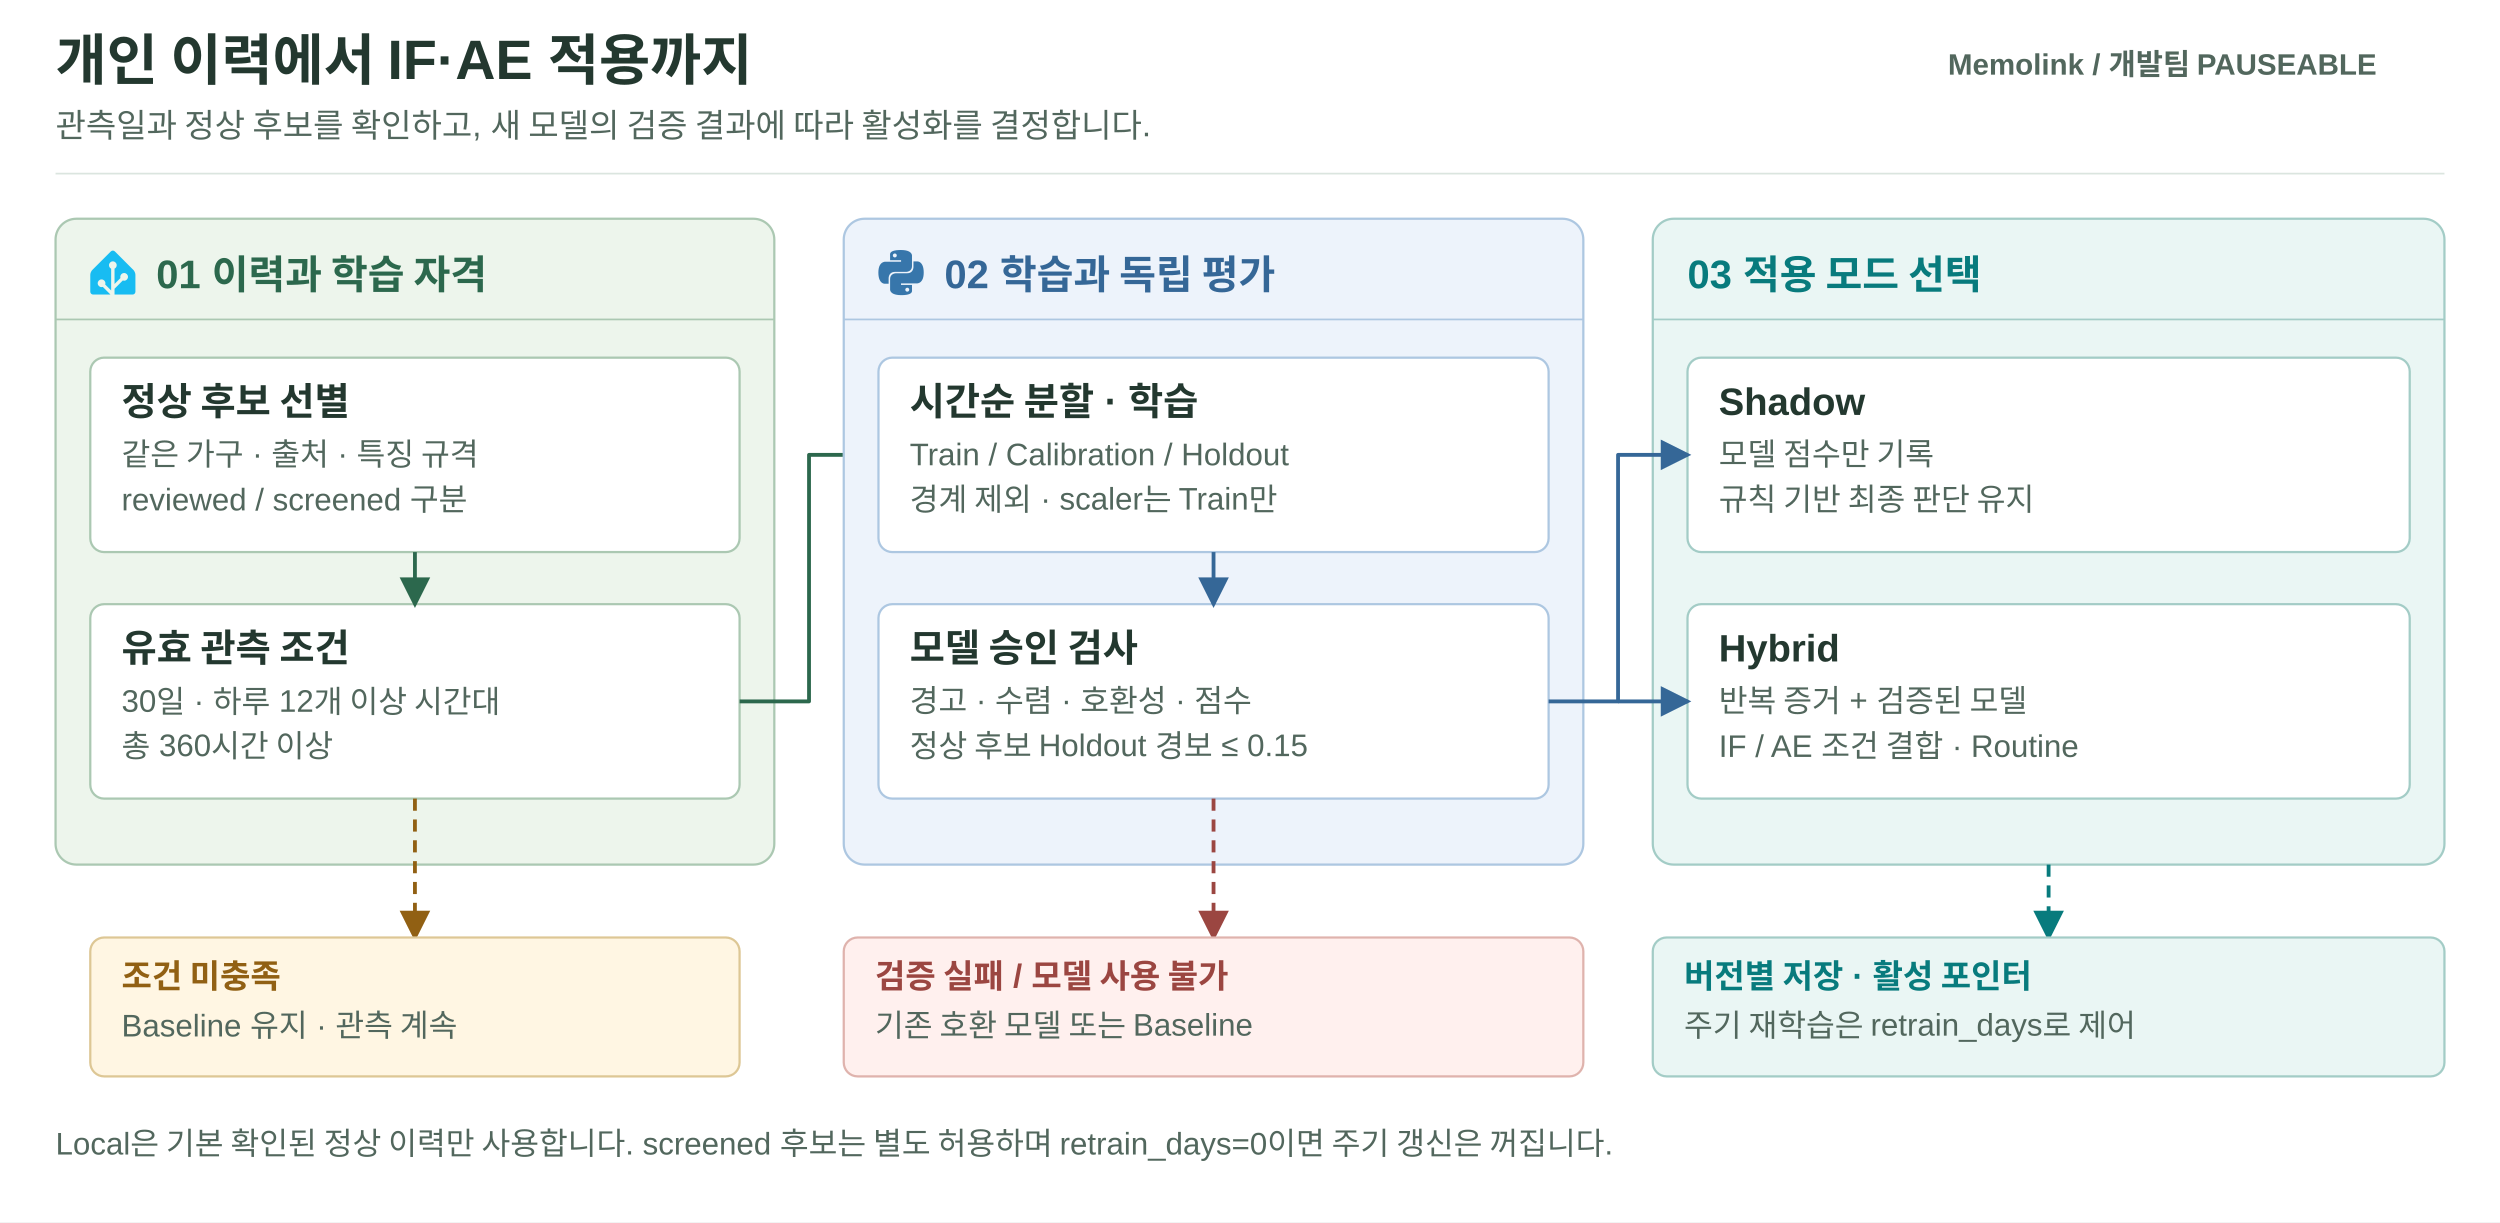
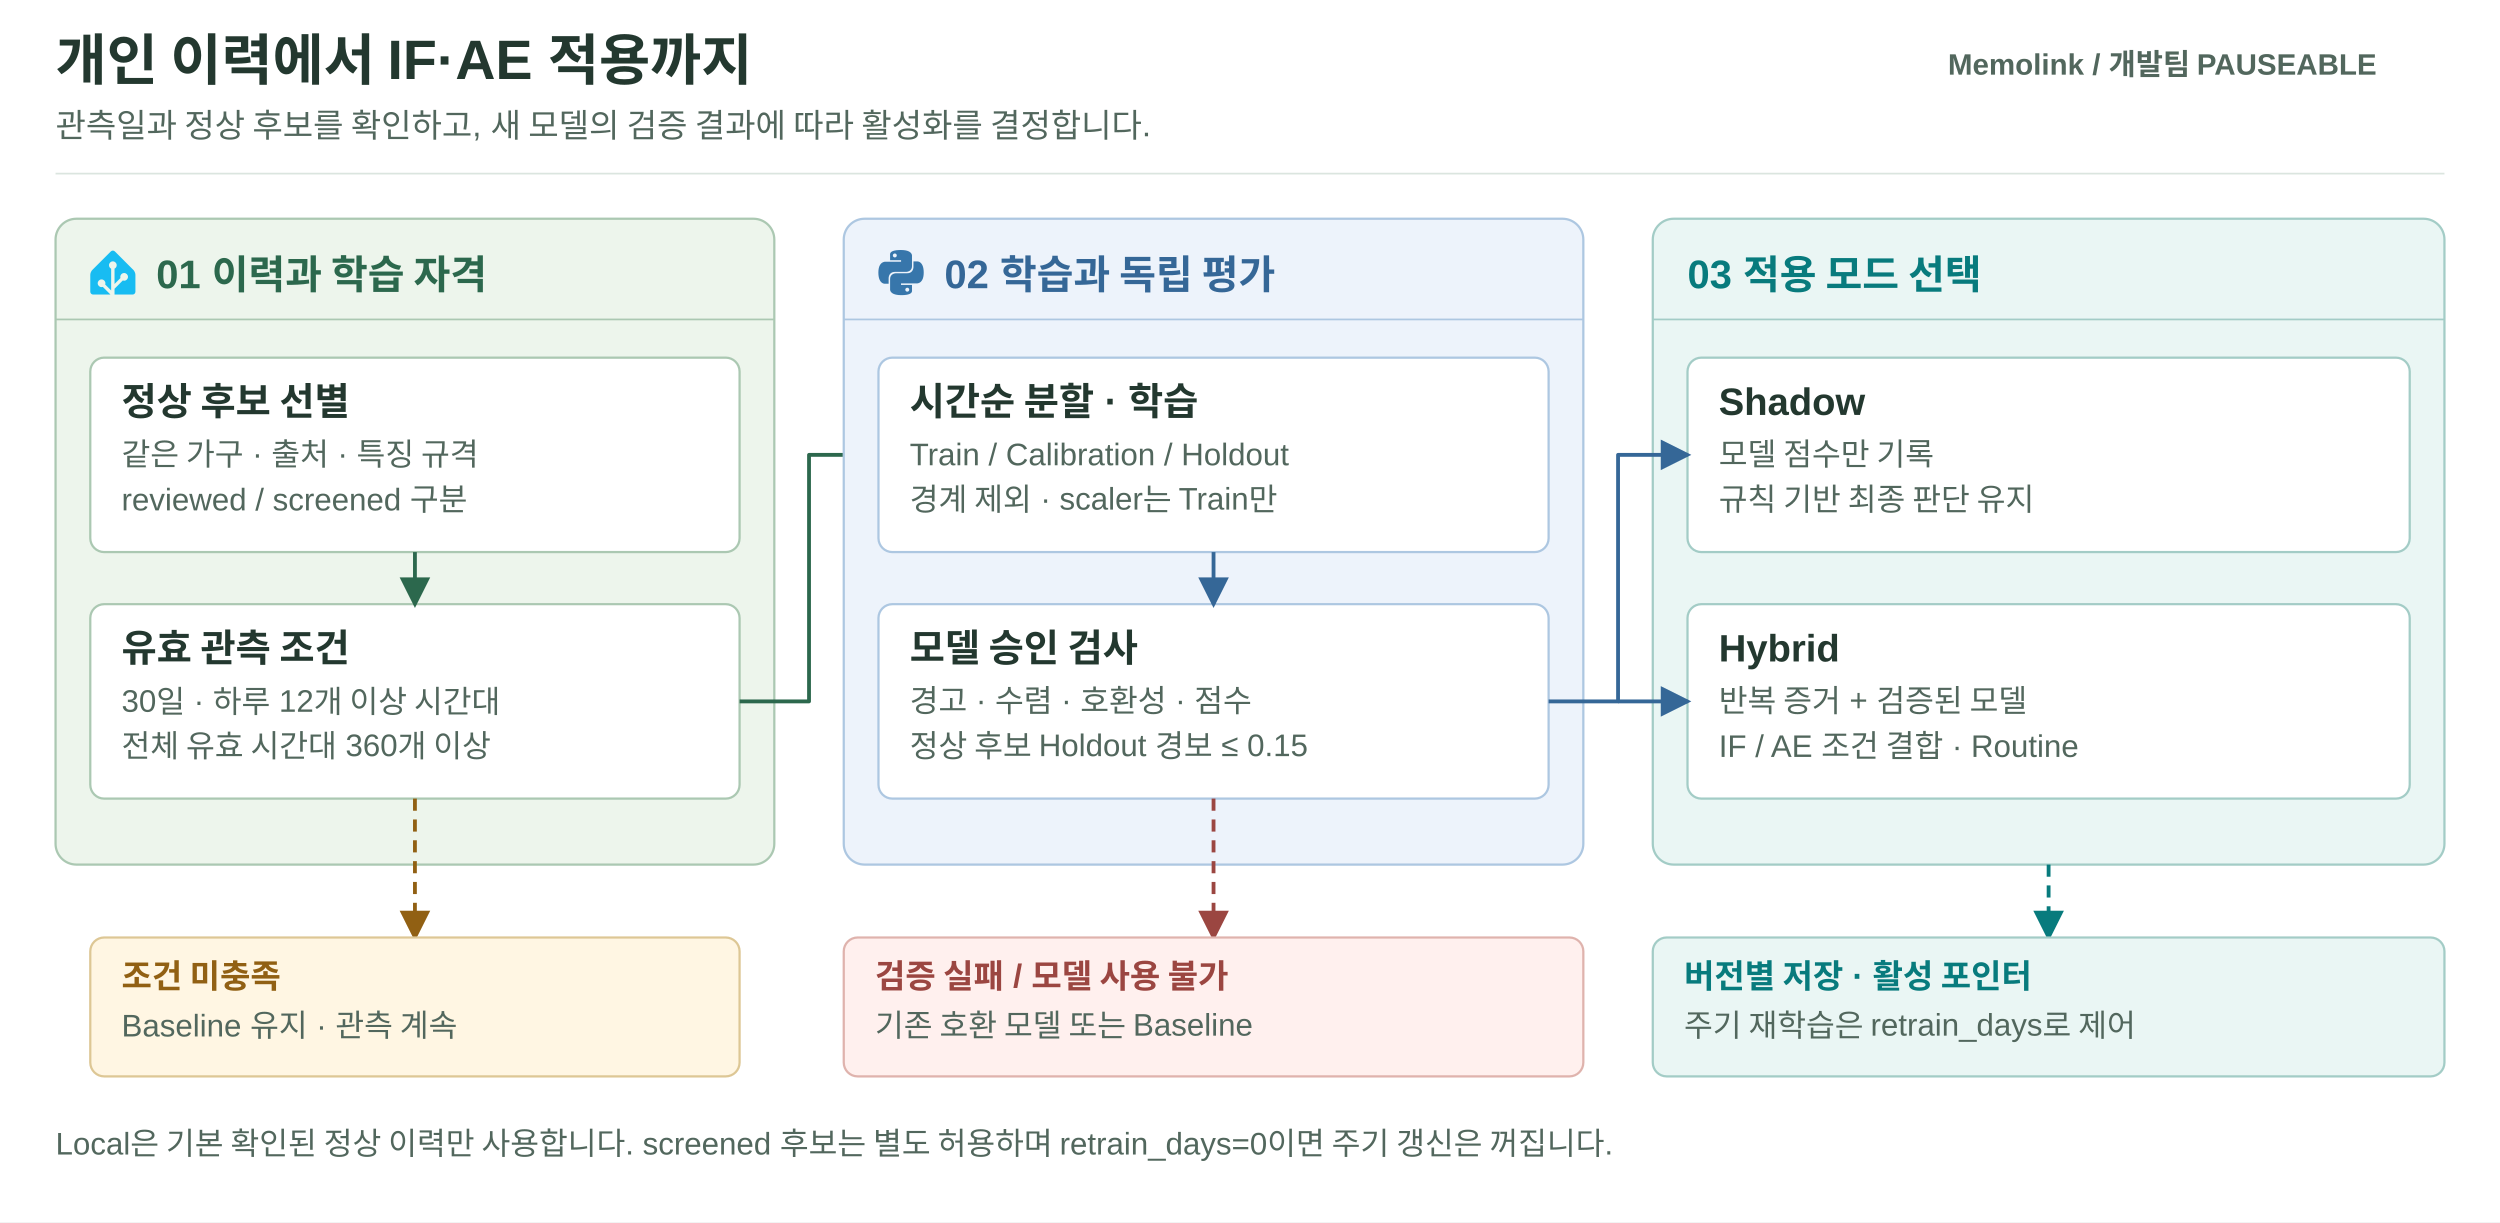
<svg xmlns="http://www.w3.org/2000/svg" width="1440" height="704" viewBox="0 0 1440 704" role="img" aria-labelledby="title desc">
  <defs>
    <marker id="arrow-green" markerWidth="8" markerHeight="8" refX="7" refY="4" orient="auto">
      <path d="M0 0L8 4L0 8Z" fill="#2c684d" />
    </marker>
    <marker id="arrow-blue" markerWidth="8" markerHeight="8" refX="7" refY="4" orient="auto">
      <path d="M0 0L8 4L0 8Z" fill="#356797" />
    </marker>
    <marker id="arrow-teal" markerWidth="8" markerHeight="8" refX="7" refY="4" orient="auto">
      <path d="M0 0L8 4L0 8Z" fill="#087b7d" />
    </marker>
    <marker id="arrow-amber" markerWidth="8" markerHeight="8" refX="7" refY="4" orient="auto">
      <path d="M0 0L8 4L0 8Z" fill="#916013" />
    </marker>
    <marker id="arrow-red" markerWidth="8" markerHeight="8" refX="7" refY="4" orient="auto">
      <path d="M0 0L8 4L0 8Z" fill="#9b4641" />
    </marker>
  </defs>
  <rect width="1440" height="704" fill="#fff" />
  <g font-family="'Malgun Gothic', 'Apple SD Gothic Neo', 'Noto Sans KR', Arial, sans-serif">
    <text x="32" y="46" font-size="32" font-weight="700" fill="#23382f" data-max-width="1040">개인 이력에서 IF·AE 적용까지</text>
    <text x="1122" y="43" font-size="17" font-weight="700" fill="#52675d" data-max-width="286">Memolink / 개발팀 PAUSEABLE</text>
    <text x="32" y="79" font-size="19" font-weight="400" fill="#52675d" data-max-width="1376">관측일과 정상 후보를 확인하고, 새 모델의 검증 결과에 따라 활성화를 결정합니다.</text>
    <path d="M32 100H1408" stroke="#dbe5df" />
    <rect x="32" y="126" width="414" height="372" rx="12" fill="#edf5ec" stroke="#abc8b2" stroke-width="1.3" />
    <g transform="translate(52 144) scale(1.083333)" fill="#18BCF2">
      <path d="M22.939 10.627 13.061.749a1.505 1.505 0 0 0-2.121 0l-9.879 9.878C.478 11.21 0 12.363 0 13.187v9c0 .826.675 1.5 1.5 1.5h9.227l-4.063-4.062a2.034 2.034 0 0 1-.664.113c-1.13 0-2.05-.92-2.05-2.05s.92-2.05 2.05-2.05 2.05.92 2.05 2.05c0 .233-.041.456-.113.665l3.163 3.163V9.928a2.05 2.05 0 0 1-1.15-1.84c0-1.13.92-2.05 2.05-2.05s2.05.92 2.05 2.05a2.05 2.05 0 0 1-1.15 1.84v8.127l3.146-3.146A2.051 2.051 0 0 1 18 12.239c1.13 0 2.05.92 2.05 2.05s-.92 2.05-2.05 2.05c-.25 0-.488-.047-.709-.13L12.9 20.602v3.088h9.6c.825 0 1.5-.675 1.5-1.5v-9c0-.825-.477-1.977-1.061-2.561z" />
    </g>
    <text x="90" y="166" font-size="23" font-weight="700" fill="#2c684d" data-max-width="336">01  이력과 학습 자격</text>
    <path d="M32 184H446" stroke="#abc8b2" />
    <rect x="52" y="206" width="374" height="112" rx="8" fill="#fff" stroke="#abc8b2" stroke-width="1.3" />
    <text x="70" y="239" font-size="22" font-weight="700" fill="#23382f" data-max-width="338">정상 후보 선별</text>
    <text x="70" y="268" font-size="18" font-weight="400" fill="#52675d" data-max-width="338">같은 가구 · 출처 · 특징 규격</text>
    <text x="70" y="294" font-size="18" font-weight="400" fill="#52675d" data-max-width="338">reviewed / screened 구분</text>
    <rect x="52" y="348" width="374" height="112" rx="8" fill="#fff" stroke="#abc8b2" stroke-width="1.3" />
    <text x="70" y="381" font-size="22" font-weight="700" fill="#23382f" data-max-width="338">유효 관측 조건</text>
    <text x="70" y="410" font-size="18" font-weight="400" fill="#52675d" data-max-width="338">30일 · 하루 12개 이상 시간대</text>
-     <text x="70" y="436" font-size="18" font-weight="400" fill="#52675d" data-max-width="338">총 360시간 이상</text>
+     <text x="70" y="436" font-size="18" font-weight="400" fill="#52675d" data-max-width="338">전체 유효 시간대 360개 이상</text>
    <path d="M239 318V348" fill="none" stroke="#2c684d" stroke-width="2.2" stroke-linejoin="round" marker-end="url(#arrow-green)" />
    <path d="M426 404H466V262H506" fill="none" stroke="#2c684d" stroke-width="2.2" stroke-linejoin="round" marker-end="url(#arrow-green)" />
    <rect x="486" y="126" width="426" height="372" rx="12" fill="#edf3fb" stroke="#adc7e1" stroke-width="1.3" />
    <g transform="translate(506 144) scale(1.083333)" fill="#3776AB">
      <path d="M14.25.18l.9.2.73.26.59.3.45.32.34.34.25.34.16.33.1.3.04.26.02.2-.01.13V8.5l-.05.63-.13.55-.21.46-.26.38-.3.31-.33.25-.35.19-.35.14-.33.1-.3.07-.26.04-.21.02H8.77l-.69.05-.59.14-.5.22-.41.27-.33.32-.27.35-.2.36-.15.37-.1.35-.07.32-.04.27-.02.21v3.06H3.17l-.21-.03-.28-.07-.32-.12-.35-.18-.36-.26-.36-.36-.35-.46-.32-.59-.28-.73-.21-.88-.14-1.05-.05-1.23.06-1.22.16-1.04.24-.87.32-.71.36-.57.4-.44.42-.33.42-.24.4-.16.36-.1.32-.05.24-.01h.16l.06.01h8.16v-.83H6.18l-.01-2.75-.02-.37.05-.34.11-.31.17-.28.25-.26.31-.23.38-.2.44-.18.51-.15.58-.12.64-.1.71-.06.77-.04.84-.02 1.27.05zm-6.3 1.98l-.23.33-.08.41.08.41.23.34.33.22.41.09.41-.09.33-.22.23-.34.08-.41-.08-.41-.23-.33-.33-.22-.41-.09-.41.09zm13.09 3.95l.28.06.32.12.35.18.36.27.36.35.35.47.32.59.28.73.21.88.14 1.04.05 1.23-.06 1.23-.16 1.04-.24.86-.32.71-.36.57-.4.45-.42.33-.42.24-.4.16-.36.09-.32.05-.24.02-.16-.01h-8.22v.82h5.84l.01 2.76.02.36-.05.34-.11.31-.17.29-.25.25-.31.24-.38.2-.44.17-.51.15-.58.13-.64.09-.71.07-.77.04-.84.01-1.27-.04-1.07-.14-.9-.2-.73-.25-.59-.3-.45-.33-.34-.34-.25-.34-.16-.33-.1-.3-.04-.25-.02-.2.01-.13v-5.34l.05-.64.13-.54.21-.46.26-.38.3-.32.33-.24.35-.2.35-.14.33-.1.3-.06.26-.04.21-.02.13-.01h5.84l.69-.05.59-.14.5-.21.41-.28.33-.32.27-.35.2-.36.15-.36.1-.35.07-.32.04-.28.02-.21V6.07h2.09l.14.01zm-6.47 14.25l-.23.33-.08.41.08.41.23.33.33.23.41.08.41-.08.33-.23.23-.33.08-.41-.08-.41-.23-.33-.33-.23-.41-.08-.41.08z" />
    </g>
    <text x="544" y="166" font-size="23" font-weight="700" fill="#356797" data-max-width="348">02  학습과 독립 평가</text>
    <path d="M486 184H912" stroke="#adc7e1" />
    <rect x="506" y="206" width="386" height="112" rx="8" fill="#fff" stroke="#adc7e1" stroke-width="1.3" />
    <text x="524" y="239" font-size="22" font-weight="700" fill="#23382f" data-max-width="350">시간순 분할 · 학습</text>
    <text x="524" y="268" font-size="18" font-weight="400" fill="#52675d" data-max-width="350">Train / Calibration / Holdout</text>
    <text x="524" y="294" font-size="18" font-weight="400" fill="#52675d" data-max-width="350">경계 제외 · scaler는 Train만</text>
    <rect x="506" y="348" width="386" height="112" rx="8" fill="#fff" stroke="#adc7e1" stroke-width="1.3" />
    <text x="524" y="381" font-size="22" font-weight="700" fill="#23382f" data-max-width="350">모델 승인 검사</text>
    <text x="524" y="410" font-size="18" font-weight="400" fill="#52675d" data-max-width="350">경고 · 수렴 · 호환성 · 점수</text>
    <text x="524" y="436" font-size="18" font-weight="400" fill="#52675d" data-max-width="350">정상 후보 Holdout 경보 ≤ 0.15</text>
    <path d="M699 318V348" fill="none" stroke="#356797" stroke-width="2.2" stroke-linejoin="round" marker-end="url(#arrow-blue)" />
    <rect x="952" y="126" width="456" height="372" rx="12" fill="#eaf6f4" stroke="#a3ccc6" stroke-width="1.3" />
    <text x="972" y="166" font-size="23" font-weight="700" fill="#087b7d" data-max-width="416">03  적용 모드 선택</text>
    <path d="M952 184H1408" stroke="#a3ccc6" />
    <rect x="972" y="206" width="416" height="112" rx="8" fill="#fff" stroke="#a3ccc6" stroke-width="1.3" />
    <text x="990" y="239" font-size="22" font-weight="700" fill="#23382f" data-max-width="380">Shadow</text>
    <text x="990" y="268" font-size="18" font-weight="400" fill="#52675d" data-max-width="380">모델 점수만 기록</text>
    <text x="990" y="294" font-size="18" font-weight="400" fill="#52675d" data-max-width="380">규칙 기반 최종 판단 유지</text>
    <rect x="972" y="348" width="416" height="112" rx="8" fill="#fff" stroke="#a3ccc6" stroke-width="1.3" />
    <text x="990" y="381" font-size="22" font-weight="700" fill="#23382f" data-max-width="380">Hybrid</text>
    <text x="990" y="410" font-size="18" font-weight="400" fill="#52675d" data-max-width="380">반복 증거 + 검증된 모델</text>
    <text x="990" y="436" font-size="18" font-weight="400" fill="#52675d" data-max-width="380">IF / AE 조건 결합 · Routine</text>
    <path d="M892 404H932V262H972" fill="none" stroke="#356797" stroke-width="2.2" stroke-linejoin="round" marker-end="url(#arrow-blue)" />
    <path d="M932 404H972" fill="none" stroke="#356797" stroke-width="2.2" stroke-linejoin="round" marker-end="url(#arrow-blue)" />
    <path d="M239 460V540" fill="none" stroke="#916013" stroke-width="2.2" stroke-linejoin="round" stroke-dasharray="7 5" marker-end="url(#arrow-amber)" />
    <rect x="52" y="540" width="374" height="80" rx="8" fill="#fff6e3" stroke="#ddc795" stroke-width="1.3" />
    <text x="70" y="569" font-size="19" font-weight="700" fill="#916013" data-max-width="338">조건 미충족</text>
    <text x="70" y="597" font-size="18" font-weight="400" fill="#52675d" data-max-width="338">Baseline 유지 · 관측 계속</text>
    <path d="M699 460V540" fill="none" stroke="#9b4641" stroke-width="2.2" stroke-linejoin="round" stroke-dasharray="7 5" marker-end="url(#arrow-red)" />
    <rect x="486" y="540" width="426" height="80" rx="8" fill="#fff0ee" stroke="#dfb3ad" stroke-width="1.3" />
    <text x="504" y="569" font-size="19" font-weight="700" fill="#9b4641" data-max-width="390">검증 실패 / 모델 사용 불가</text>
    <text x="504" y="597" font-size="18" font-weight="400" fill="#52675d" data-max-width="390">기존 호환 모델 또는 Baseline</text>
    <path d="M1180 498V540" fill="none" stroke="#087b7d" stroke-width="2.2" stroke-linejoin="round" stroke-dasharray="7 5" marker-end="url(#arrow-teal)" />
    <rect x="952" y="540" width="456" height="80" rx="8" fill="#eaf6f4" stroke="#a3ccc6" stroke-width="1.3" />
    <text x="970" y="569" font-size="19" font-weight="700" fill="#087b7d" data-max-width="420">버전별 저장 · 활성 포인터</text>
    <text x="970" y="597" font-size="18" font-weight="400" fill="#52675d" data-max-width="420">주기 재학습은 retrain_days로 제어</text>
    <text x="32" y="665" font-size="18" font-weight="400" fill="#52675d" data-max-width="1376">Local은 기본 확인된 정상 이력만 사용합니다. screened 후보는 별도 허용하며 retrain_days=0이면 주기 갱신은 꺼집니다.</text>
  </g>
</svg>
